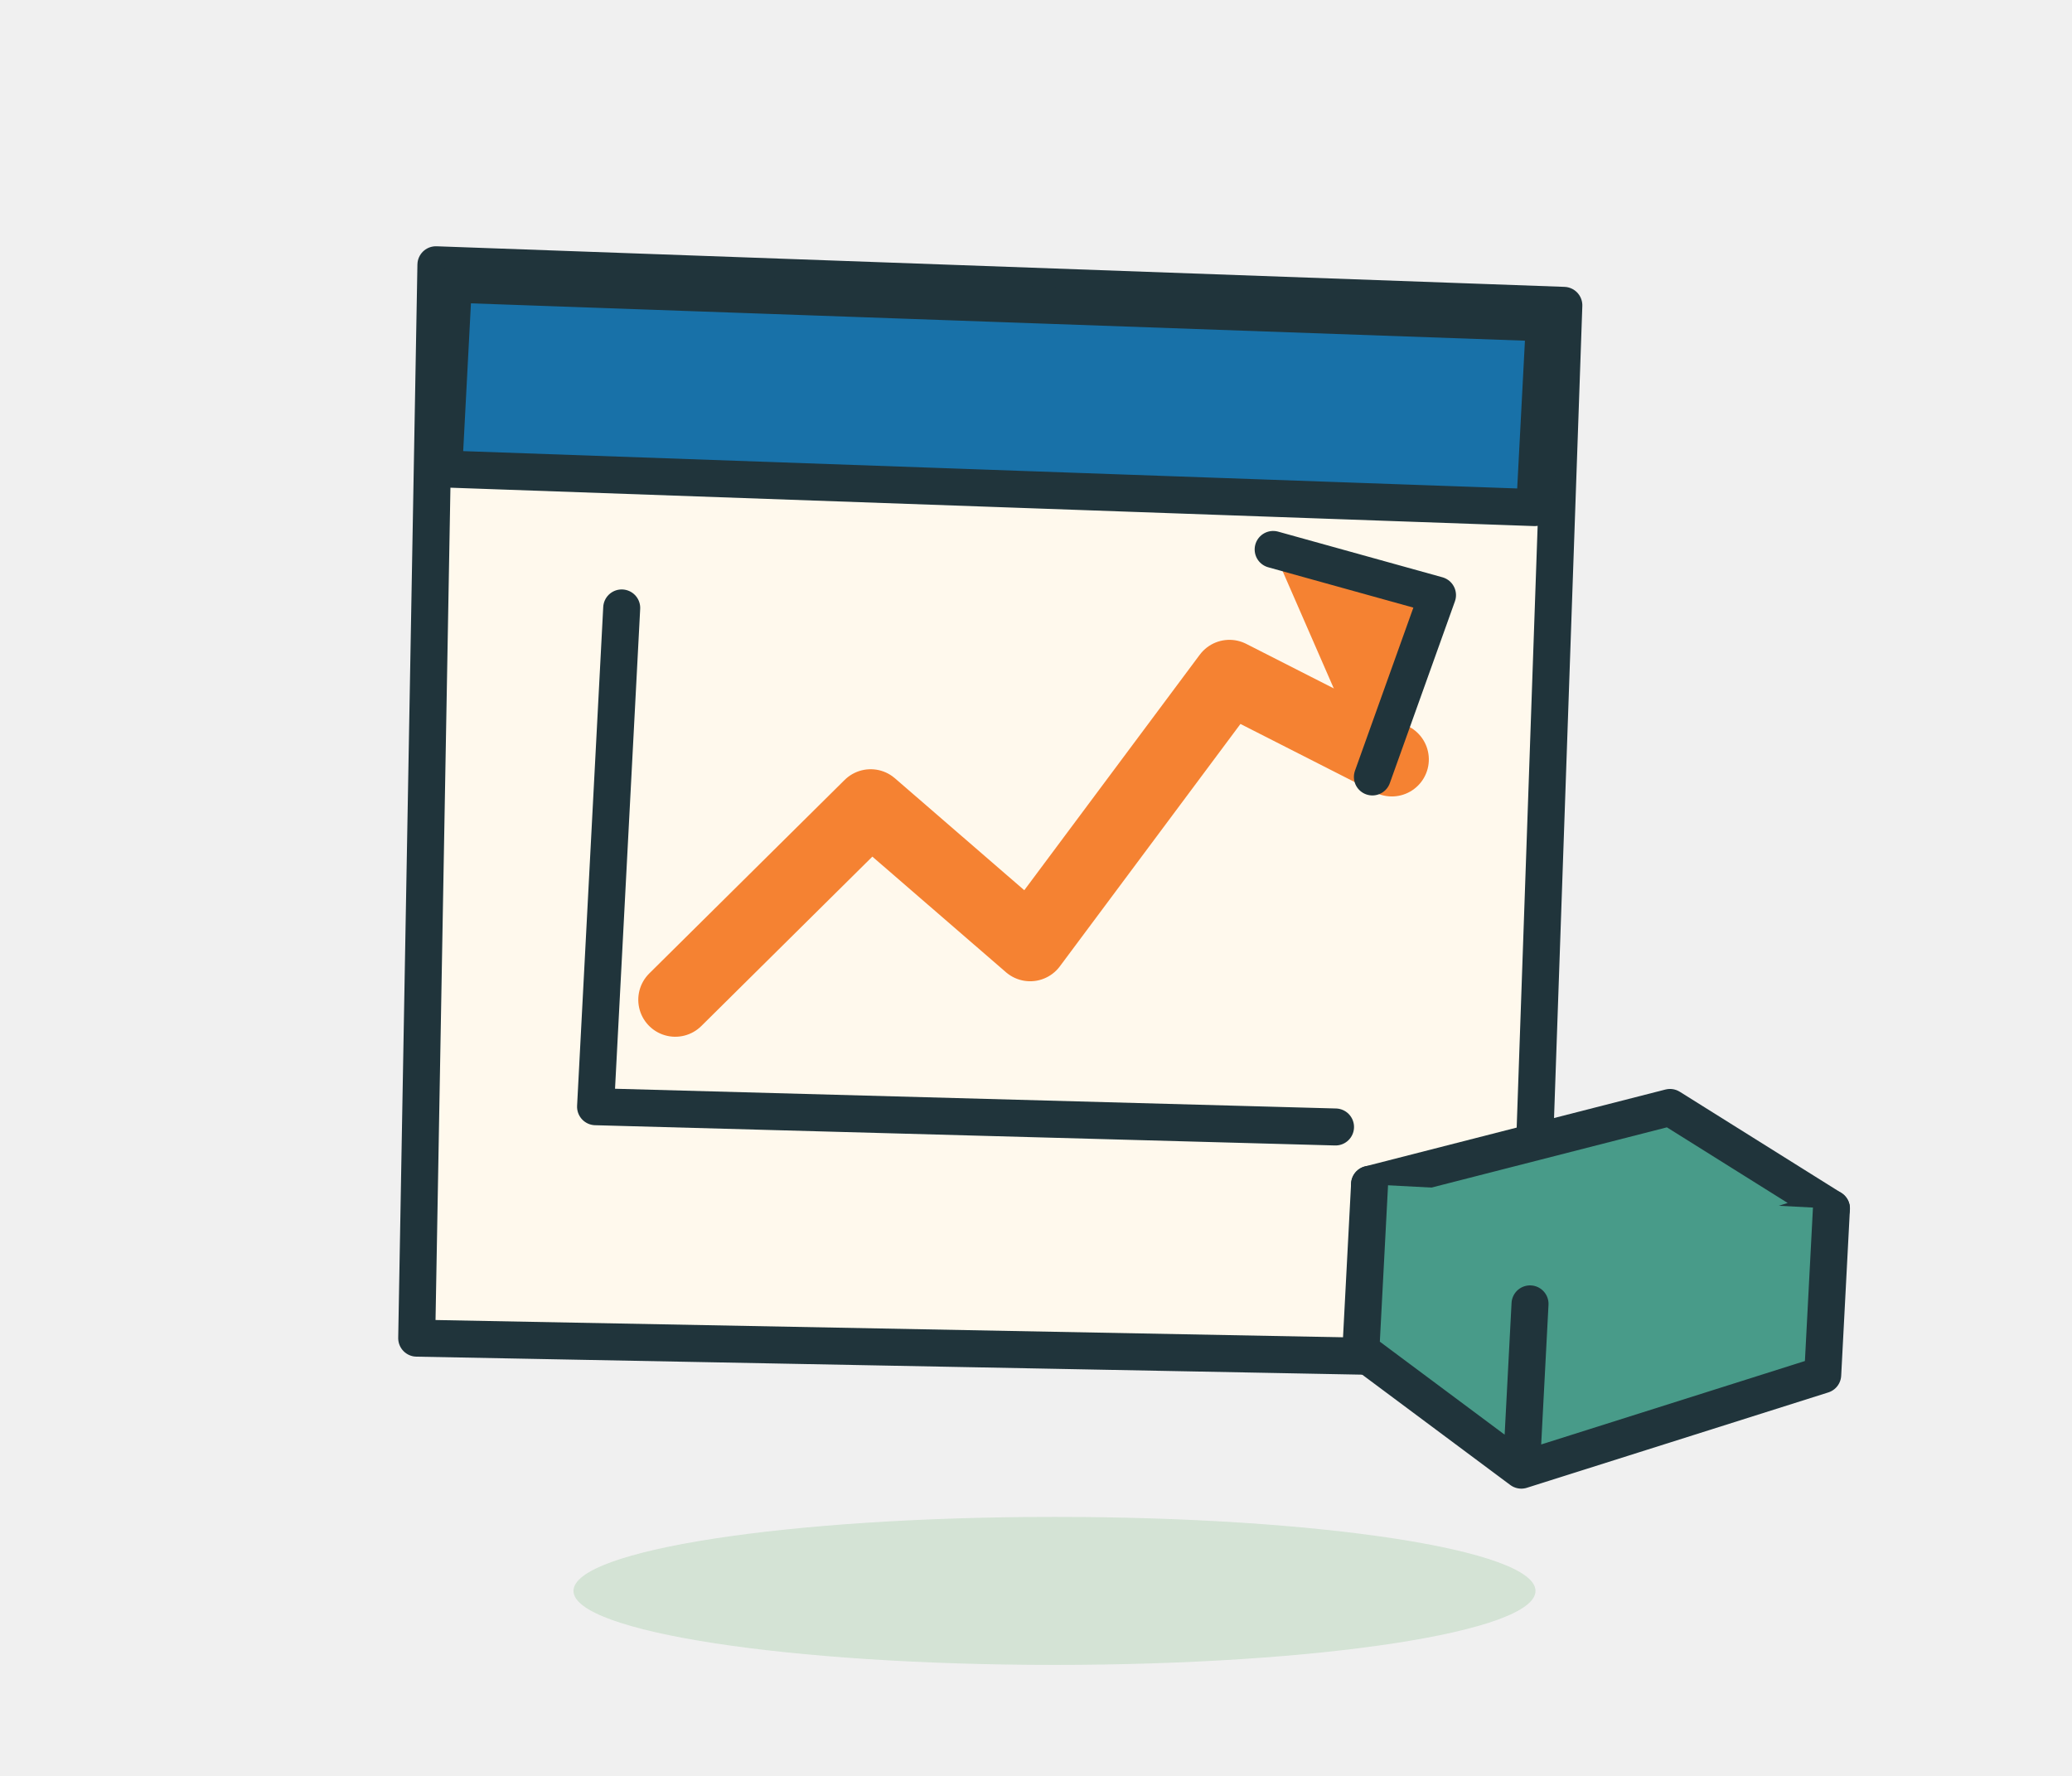
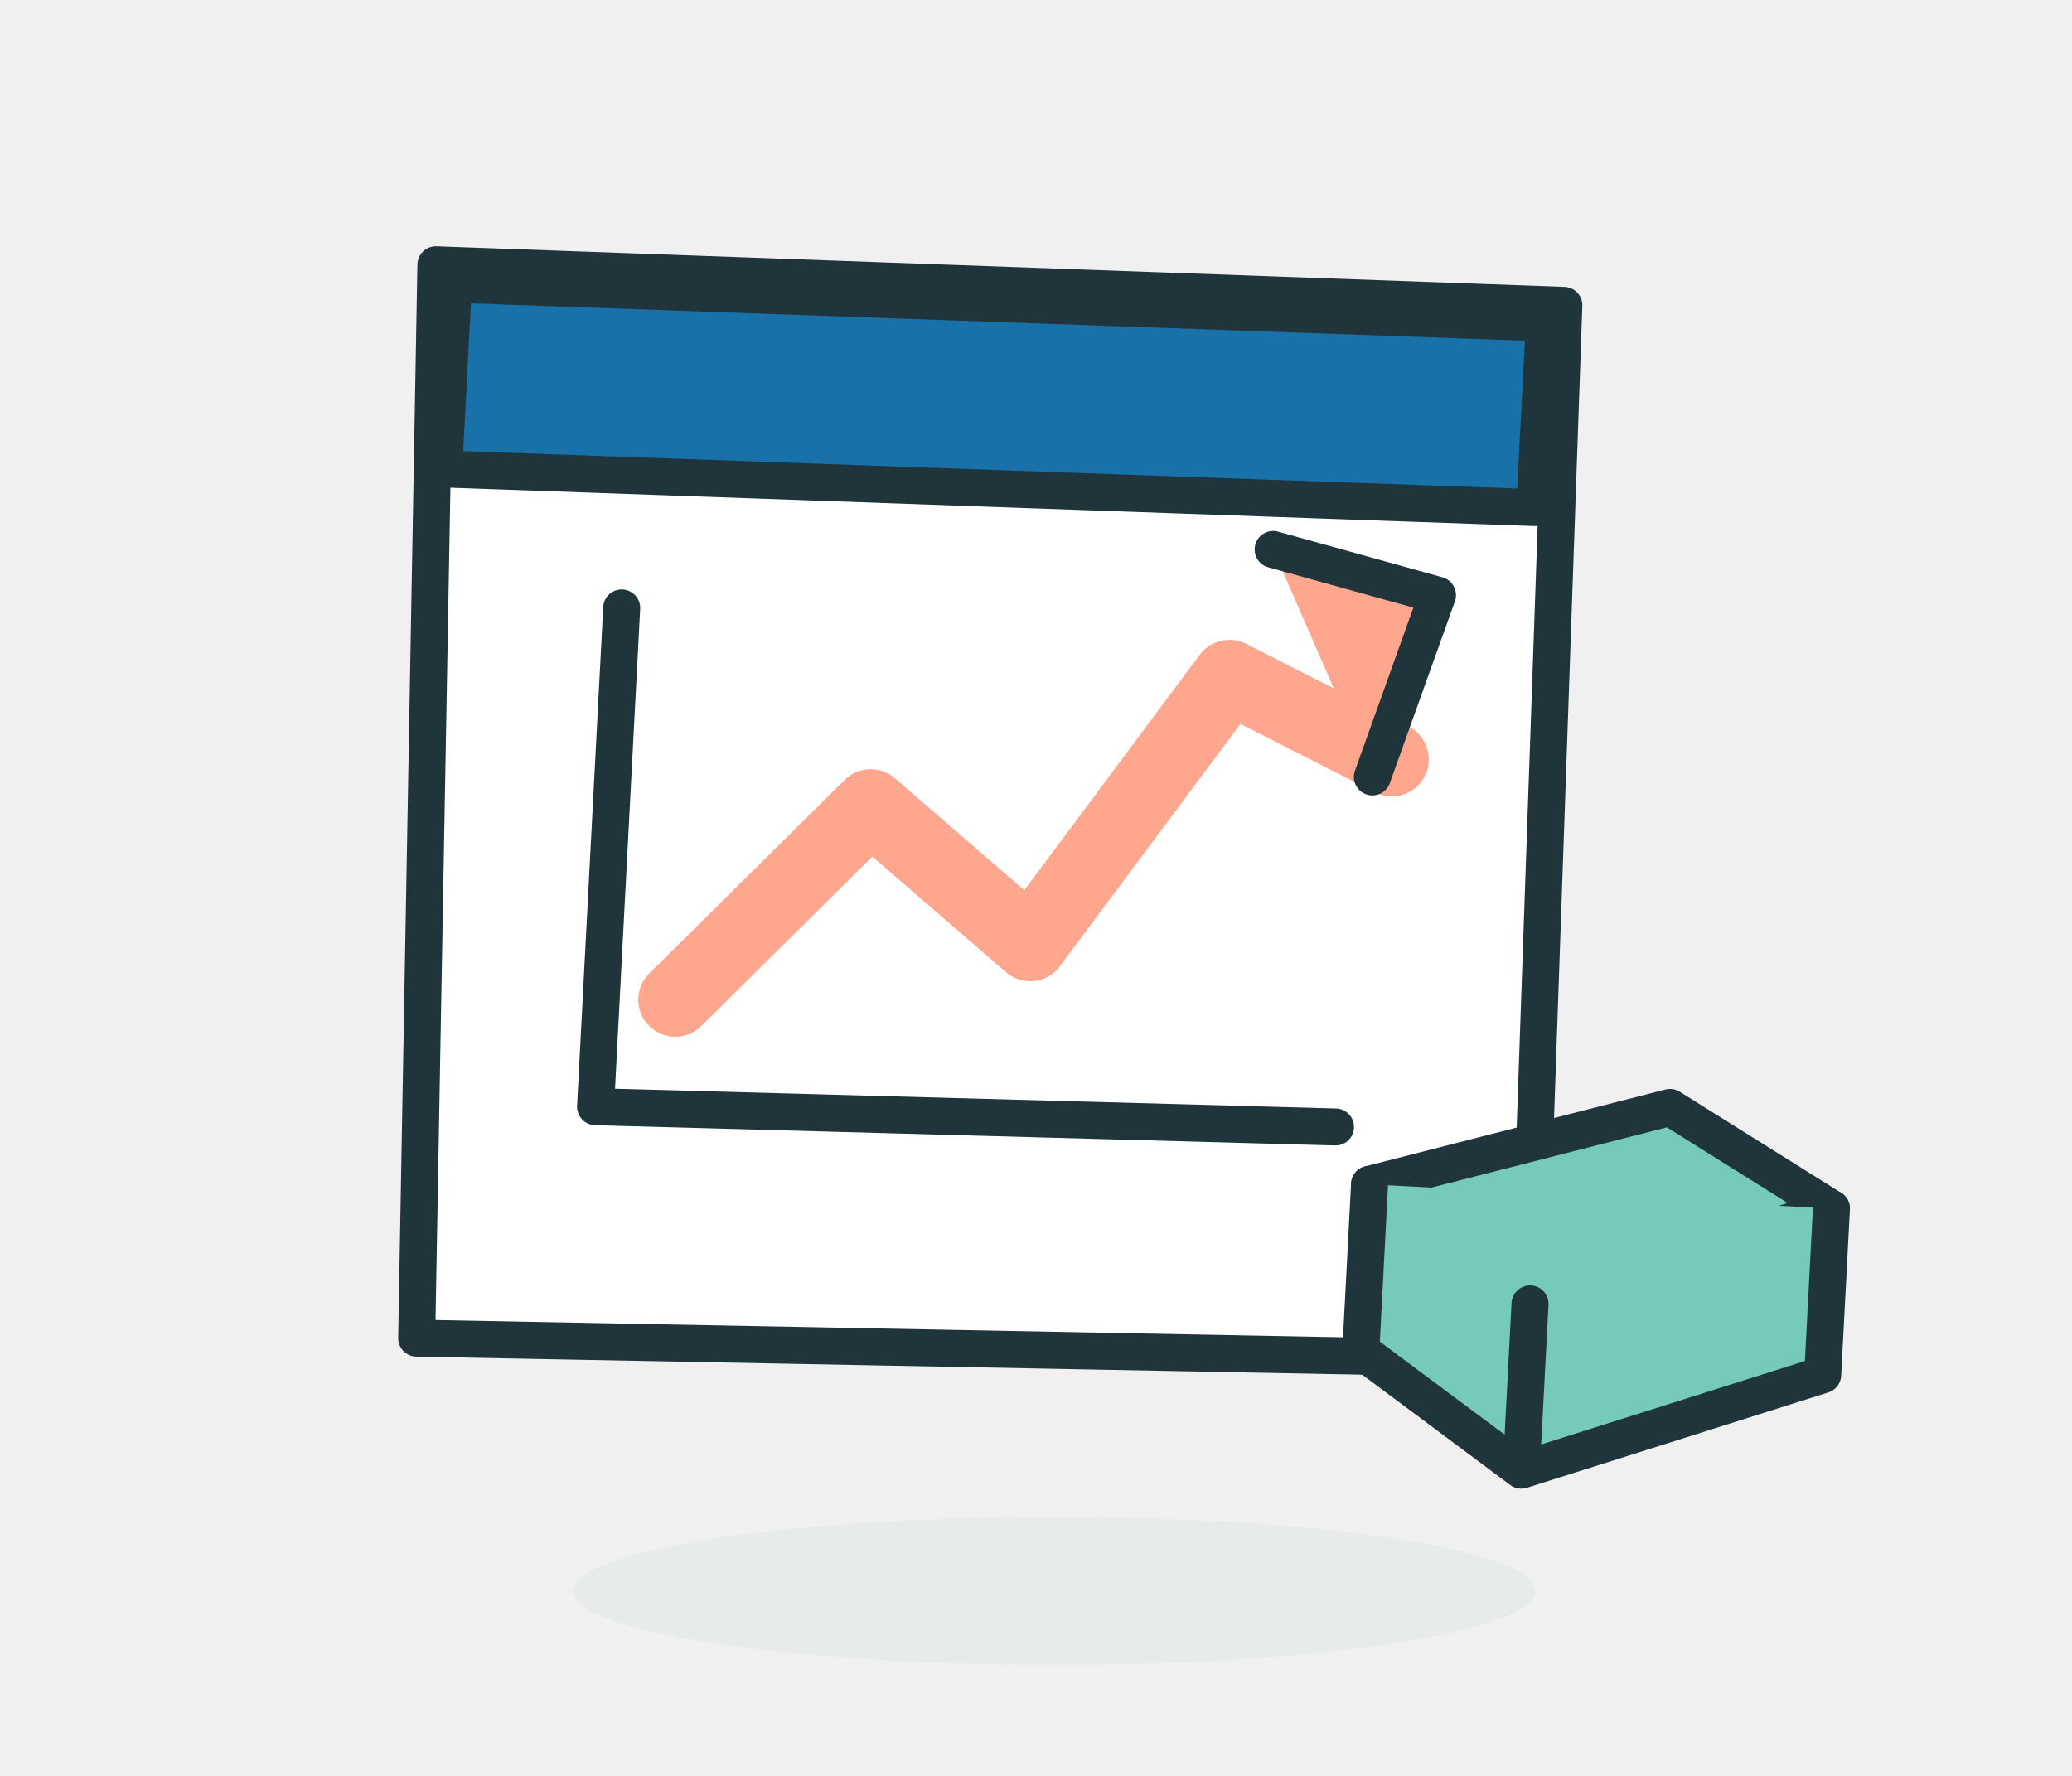
<svg xmlns="http://www.w3.org/2000/svg" viewBox="0 0 112 96" width="112" height="96">
-   <ellipse cx="57" cy="86" rx="26" ry="4" fill="#C7DDC9" opacity=".7" />
+   <ellipse cx="57" cy="86" rx="26" ry="4" fill="#E2E8E6" opacity=".7" />
  <g fill="none" stroke="#20343B" stroke-width="2" stroke-linecap="round" stroke-linejoin="round">
    <g transform="rotate(3 55 45)">
-       <path d="m22 16 61-1 1 57-60 2Z" fill="#FFF9ED" />
+       <path d="m22 16 61-1 1 57-60 2Z" fill="#FFFFFF" />
      <path d="m23 17 59-1 0 10-59 1Z" fill="#1871A8" />
      <path d="m33 34 0 27 40-1" fill="none" />
-       <path d="m37 55 10-11 9 7 10-15 9 4" fill="none" stroke="#F58232" stroke-width="4" />
-       <path d="m68 29 9 2-3 10" fill="#F58232" />
-       <path d="m75 63 16-5 9 5-16 6Z" fill="#489B89" />
-       <path d="m75 63 0 9 9 6 16-6 0-9m-16 6v9" fill="#489B89" />
+       <path d="m37 55 10-11 9 7 10-15 9 4" fill="none" stroke="#FFA68E" stroke-width="4" />
+       <path d="m68 29 9 2-3 10" fill="#FFA68E" />
+       <path d="m75 63 16-5 9 5-16 6Z" fill="#76CABB" />
+       <path d="m75 63 0 9 9 6 16-6 0-9m-16 6v9" fill="#76CABB" />
    </g>
  </g>
</svg>
